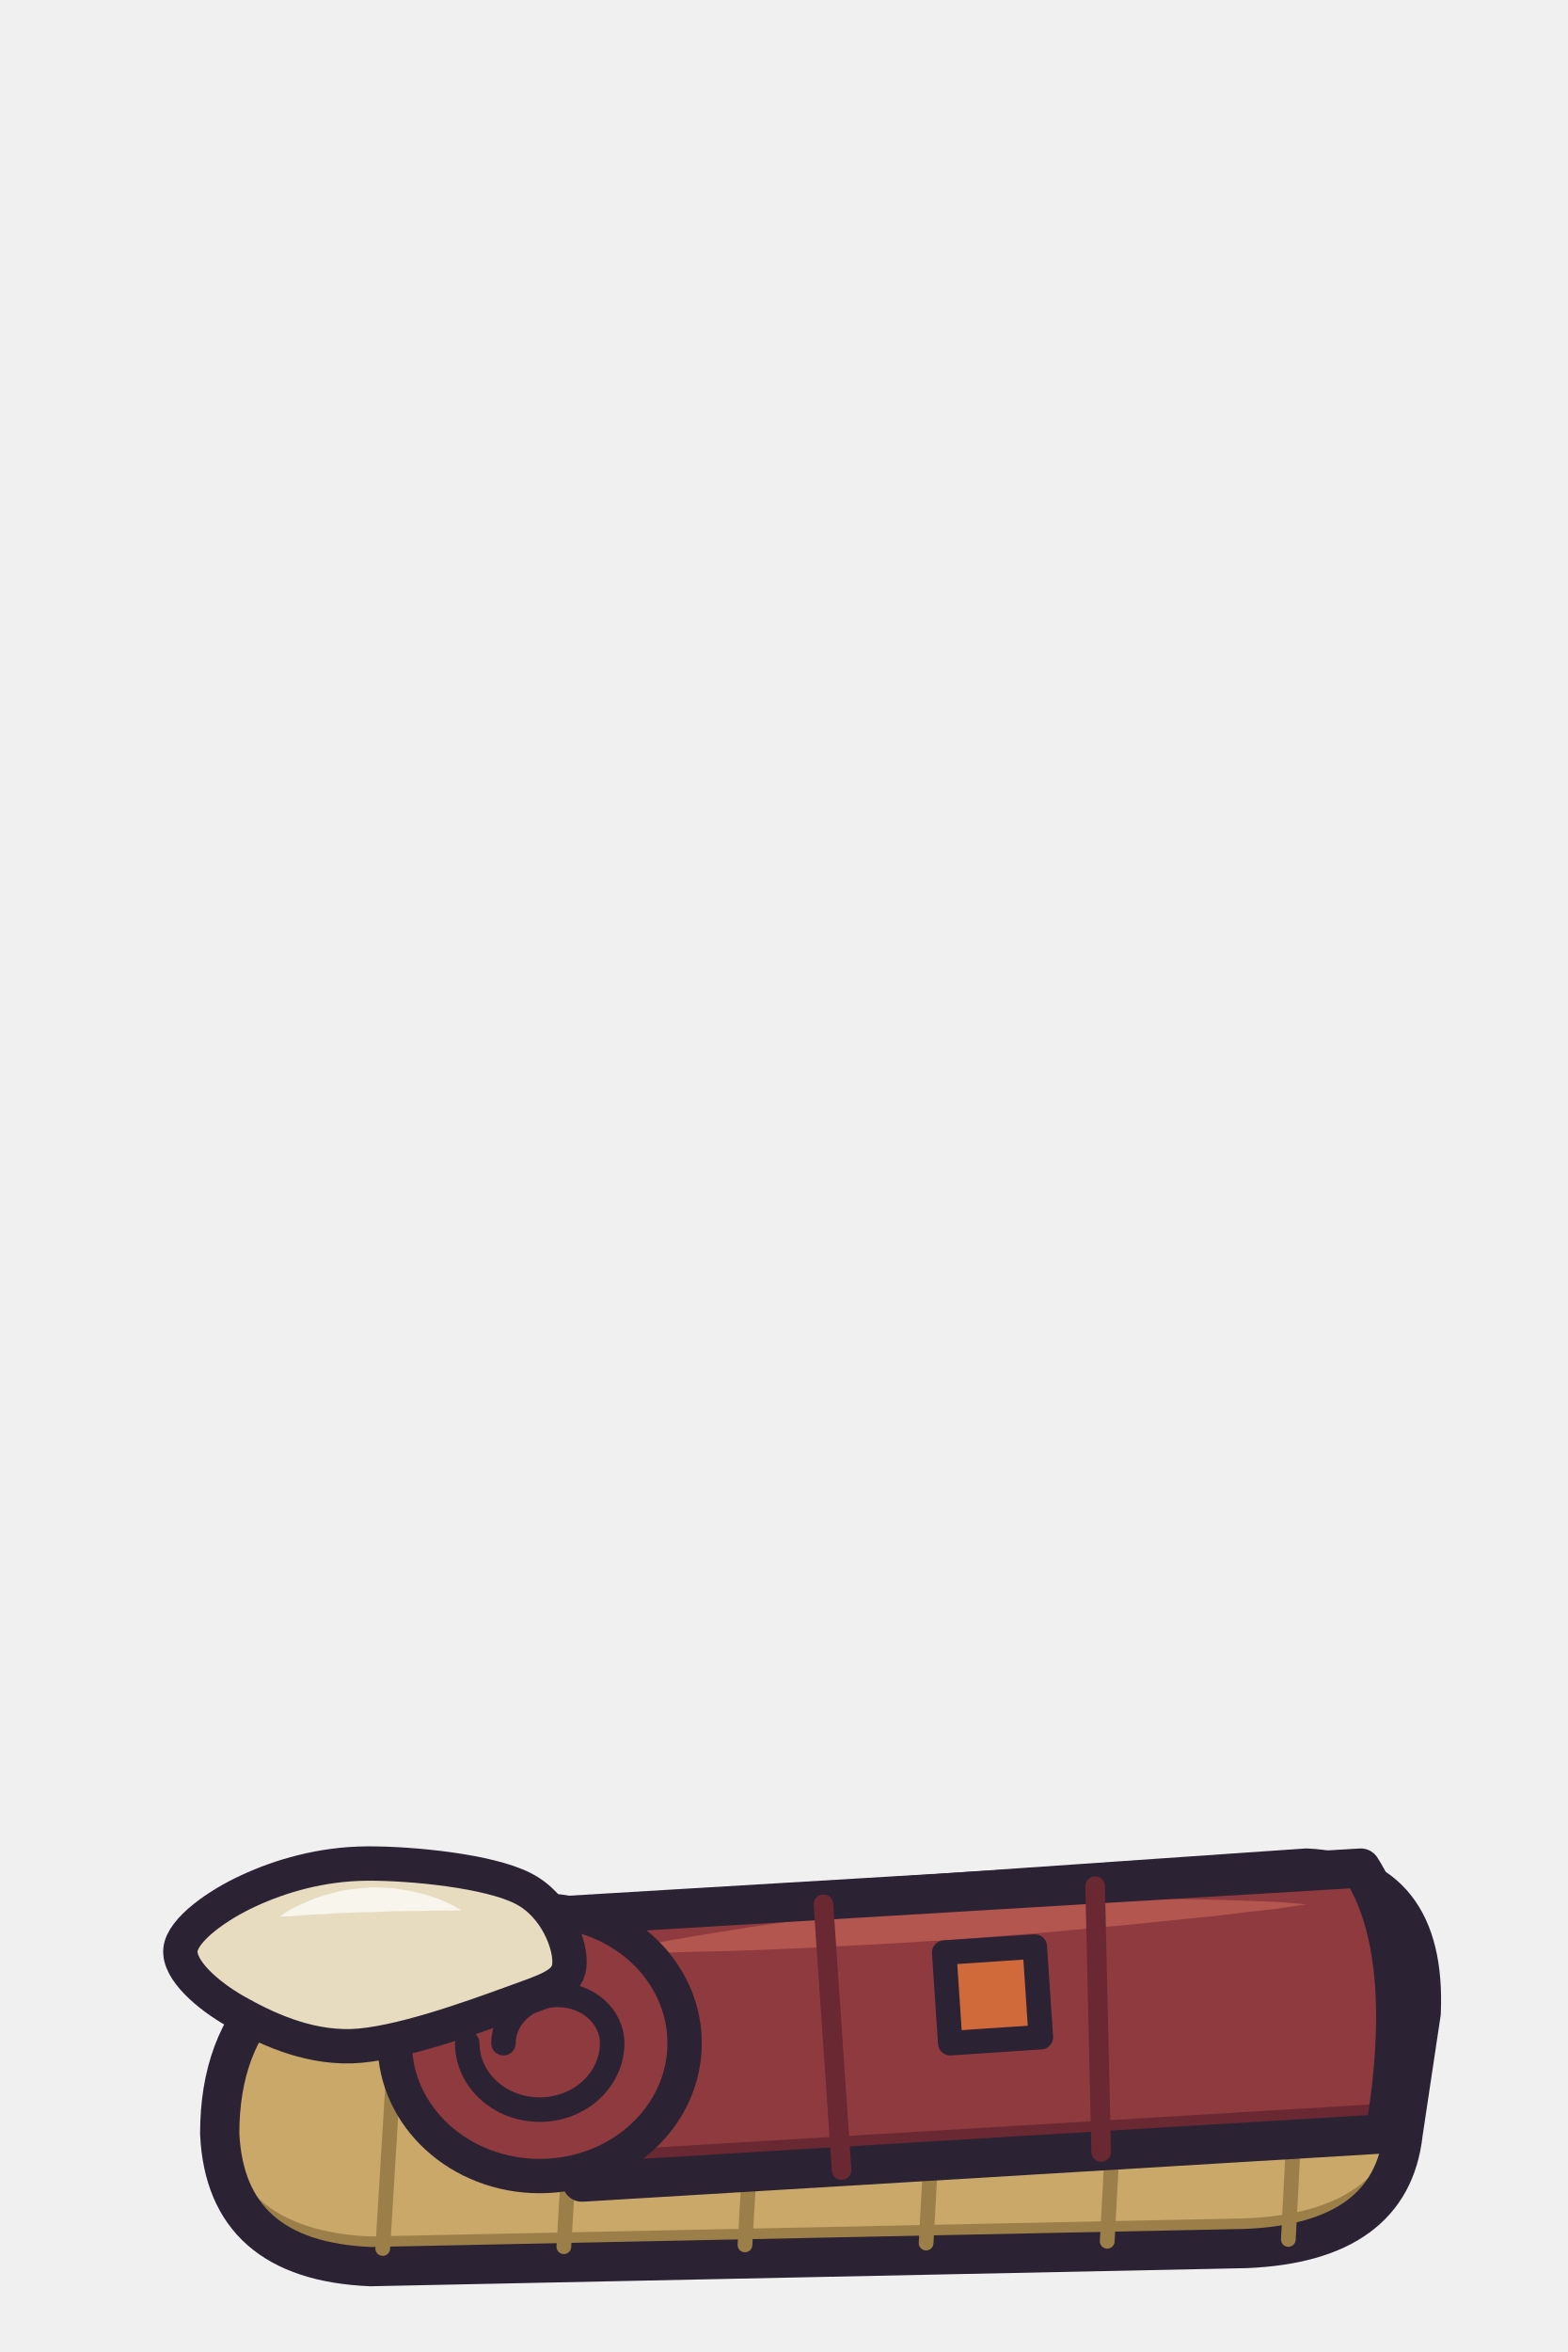
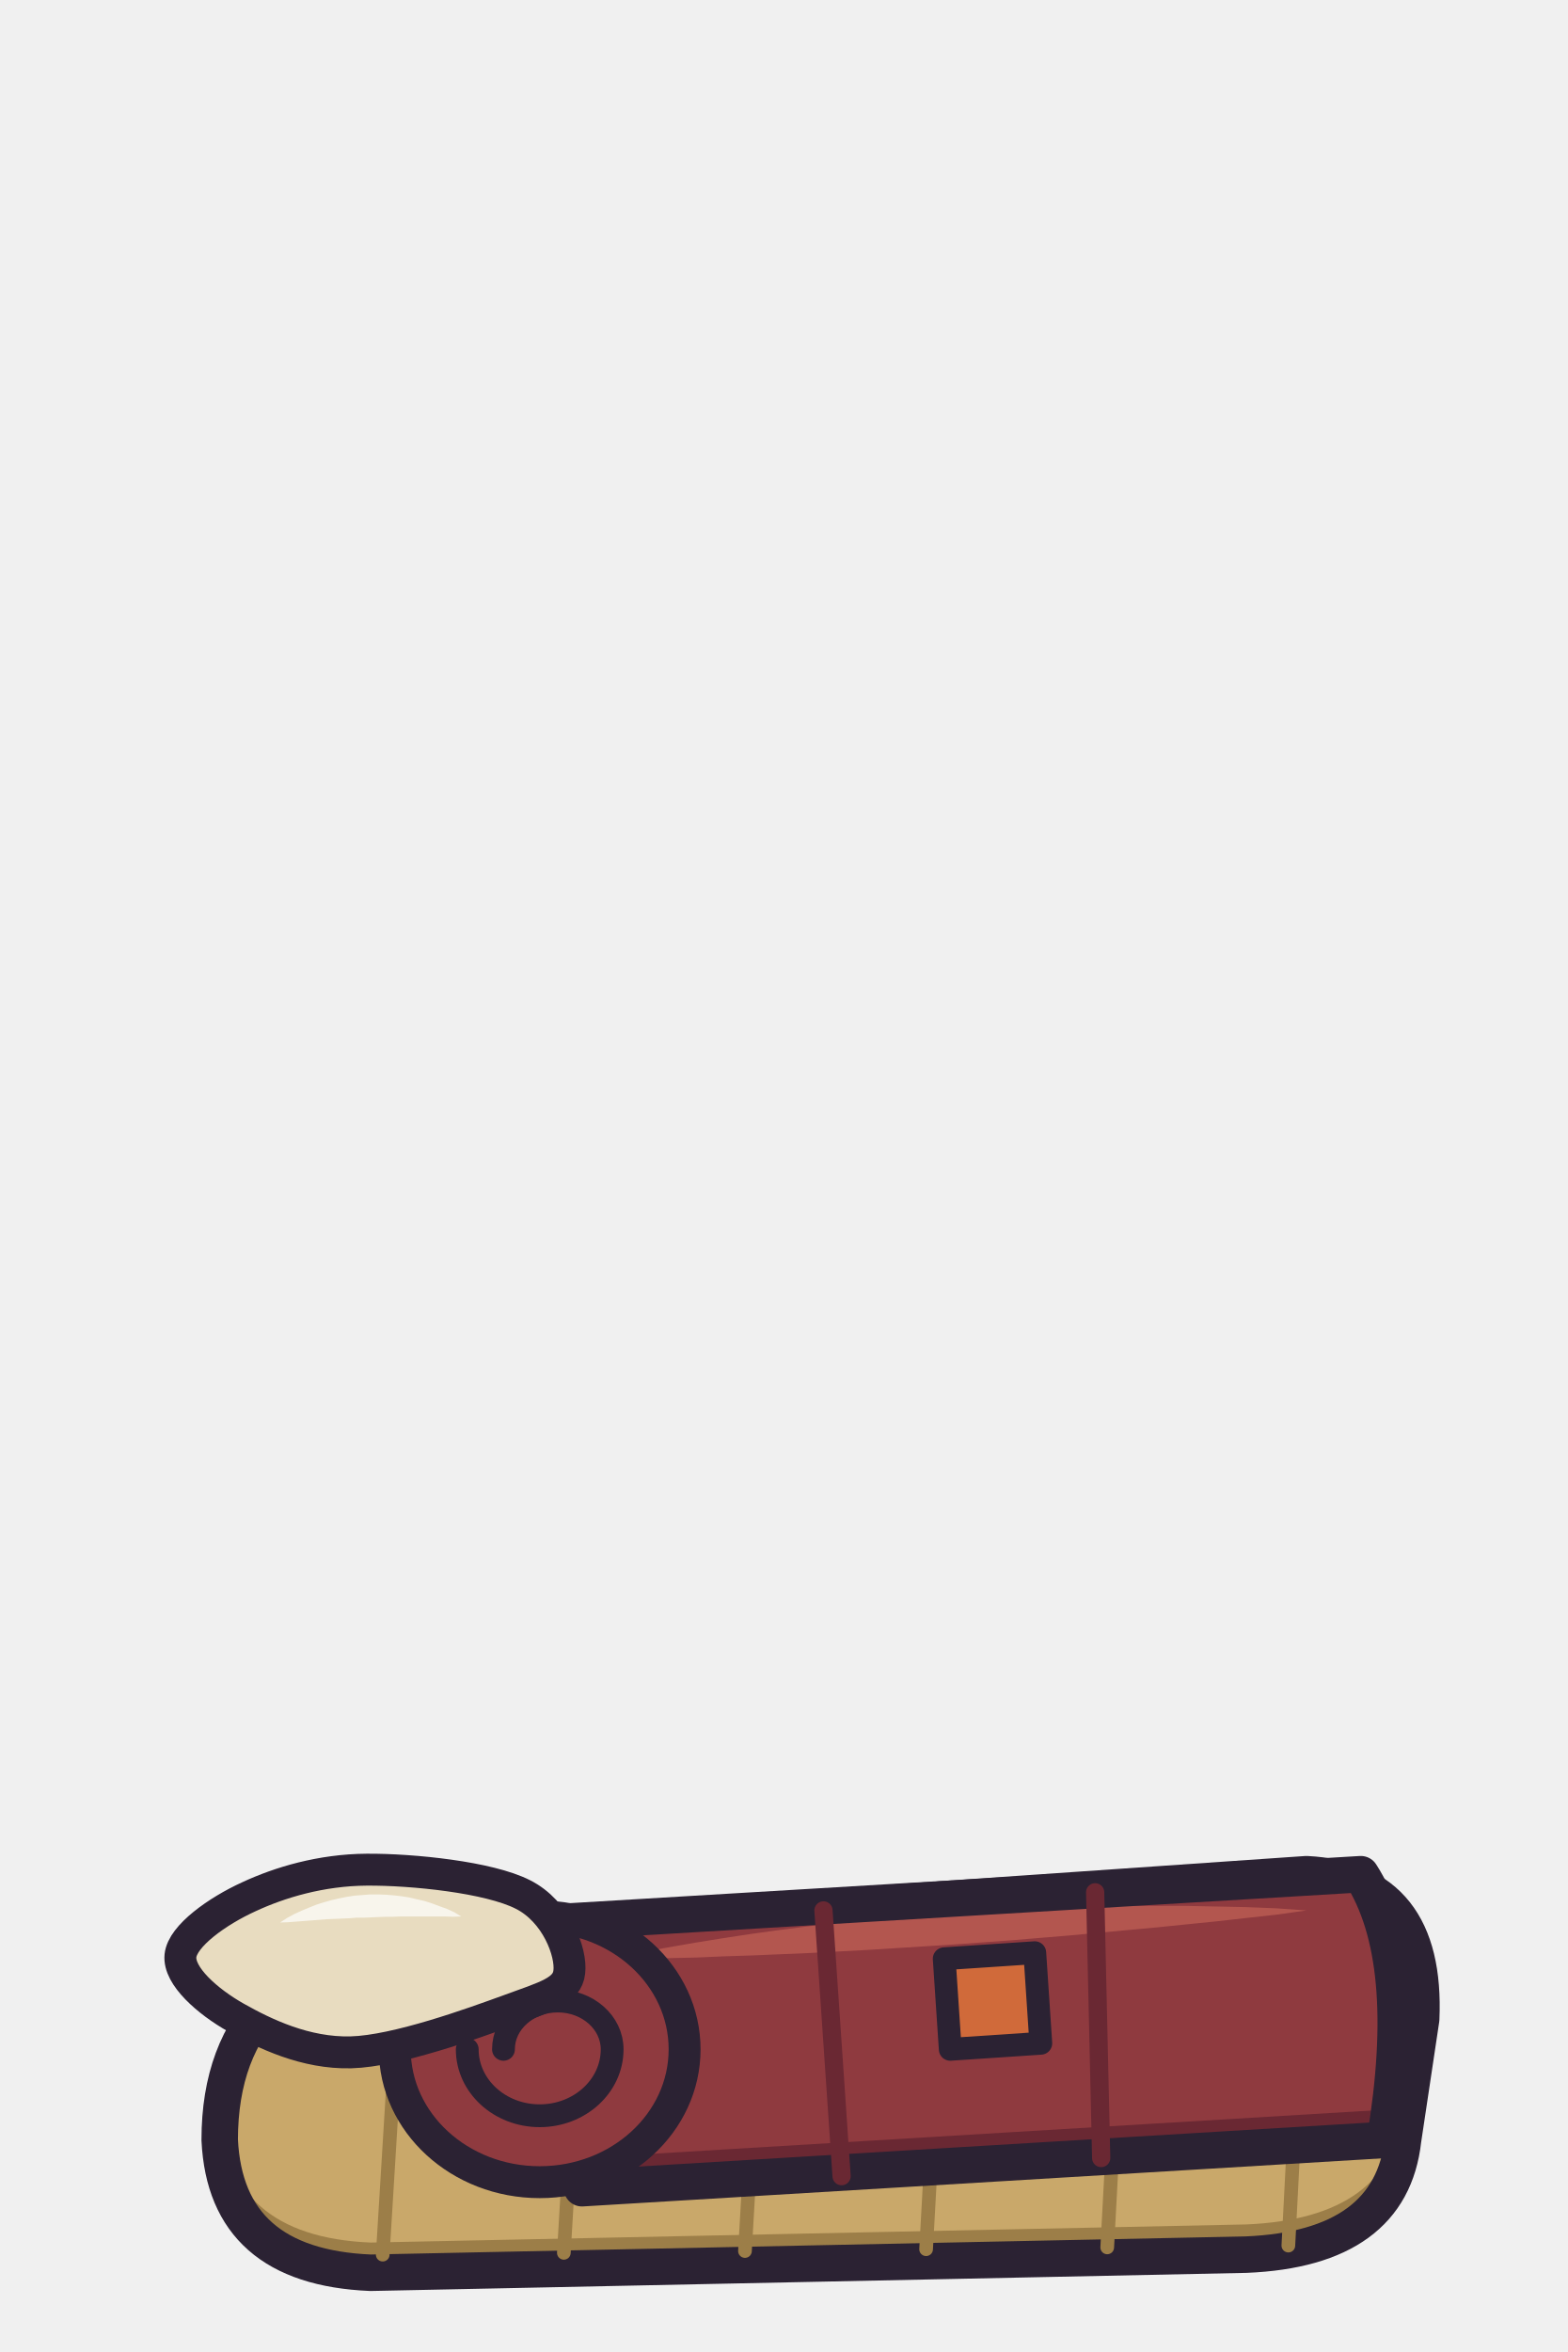
<svg xmlns="http://www.w3.org/2000/svg" width="256" height="384" viewBox="0 0 512 768">
  <defs>
    <clipPath id="c103">
      <path d="M60 700 Q60 640 130 632 L420 612 Q460 614 458 660 L452 700 Q448 736 400 738 L110 744 Q62 742 60 700 Z" />
    </clipPath>
    <clipPath id="c104">
      <path d="M170 628 L438 612 Q456 640 446 700 L180 716 Q160 670 170 628 Z" />
    </clipPath>
  </defs>
  <g stroke="#2b2233" stroke-linejoin="round" stroke-linecap="round" stroke-width="8.00">
-     <g transform="translate(12.6 6.6) scale(0.98592)">
+     <g transform="translate(12.6 8.6) scale(0.98592)">
      <path d="M60 700 Q60 640 130 632 L420 612 Q460 614 458 660 L452 700 Q448 736 400 738 L110 744 Q62 742 60 700 Z" fill="#9c7e48" stroke="none" />
      <g clip-path="url(#c103)">
        <path d="M60 700 Q60 640 130 632 L420 612 Q460 614 458 660 L452 700 Q448 736 400 738 L110 744 Q62 742 60 700 Z" fill="#c9a86a" stroke="none" transform="translate(0 -10)" />
      </g>
-       <path d="M60 700 Q60 640 130 632 L420 612 Q460 614 458 660 L452 700 Q448 736 400 738 L110 744 Q62 742 60 700 Z" fill="none" stroke-width="13.00" />
-       <path d="M120 640.0 L114 738.0" fill="none" stroke="#9c7e48" stroke-width="4.88" />
-       <path d="M180 635.8 L174 737.4" fill="none" stroke="#9c7e48" stroke-width="4.88" />
-       <path d="M240 631.6 L234 736.8" fill="none" stroke="#9c7e48" stroke-width="4.88" />
-       <path d="M300 627.4 L294 736.2" fill="none" stroke="#9c7e48" stroke-width="4.88" />
-       <path d="M360 623.2 L354 735.6" fill="none" stroke="#9c7e48" stroke-width="4.88" />
-       <path d="M420 619.0 L414 735.0" fill="none" stroke="#9c7e48" stroke-width="4.88" />
+       <path d="M60 700 Q60 640 130 632 L420 612 Q460 614 458 660 L452 700 Q448 736 400 738 L110 744 Q62 742 60 700 Z" fill="none" stroke-width="12.08" />
+       <path d="M120 640.0 L114 738.0" fill="none" stroke="#9c7e48" stroke-width="4.53" />
+       <path d="M180 635.8 L174 737.4" fill="none" stroke="#9c7e48" stroke-width="4.53" />
+       <path d="M240 631.6 L234 736.8" fill="none" stroke="#9c7e48" stroke-width="4.53" />
+       <path d="M300 627.4 L294 736.2" fill="none" stroke="#9c7e48" stroke-width="4.53" />
+       <path d="M360 623.2 L354 735.6" fill="none" stroke="#9c7e48" stroke-width="4.53" />
+       <path d="M420 619.0 L414 735.0" fill="none" stroke="#9c7e48" stroke-width="4.53" />
      <path d="M170 628 L438 612 Q456 640 446 700 L180 716 Q160 670 170 628 Z" fill="#6a2833" stroke="none" />
      <g clip-path="url(#c104)">
        <path d="M170 628 L438 612 Q456 640 446 700 L180 716 Q160 670 170 628 Z" fill="#8f3a3f" stroke="none" transform="translate(0 -10)" />
-         <path d="M190.0 640.0 L199.3 640.1 L208.6 640.0 L217.9 639.7 L227.3 639.5 L236.6 639.2 L246.0 638.8 L255.4 638.4 L264.9 637.9 L274.3 637.4 L283.8 636.9 L293.3 636.3 L302.9 635.7 L312.5 635.0 L322.1 634.2 L331.7 633.5 L341.4 632.6 L351.1 631.7 L360.8 630.8 L370.6 629.8 L380.4 628.8 L390.3 627.8 L400.1 626.6 L410.1 625.5 L420.0 624.0 L420.0 624.0 L410.0 623.2 L400.0 622.8 L390.0 622.5 L380.1 622.3 L370.3 622.2 L360.4 622.2 L350.6 622.3 L340.8 622.5 L331.1 622.8 L321.4 623.2 L311.7 623.7 L302.1 624.3 L292.5 625.0 L283.0 625.9 L273.5 626.8 L264.0 627.8 L254.6 629.0 L245.2 630.2 L235.9 631.5 L226.6 633.0 L217.4 634.5 L208.2 636.1 L199.1 637.9 L190.0 640.0 Z" fill="#b3564f" stroke="none" opacity="1" />
+         <path d="M190.0 640.0 L199.3 640.0 L208.6 639.8 L217.9 639.6 L227.2 639.2 L236.6 638.9 L246.0 638.5 L255.4 638.1 L264.8 637.6 L274.3 637.1 L283.8 636.5 L293.3 635.9 L302.9 635.3 L312.4 634.6 L322.1 633.9 L331.7 633.1 L341.4 632.3 L351.1 631.4 L360.8 630.5 L370.6 629.6 L380.4 628.6 L390.3 627.6 L400.1 626.5 L410.1 625.4 L420.0 624.0 L420.0 624.0 L410.0 623.3 L400.0 622.9 L390.1 622.7 L380.1 622.5 L370.3 622.5 L360.4 622.5 L350.6 622.6 L340.8 622.9 L331.1 623.2 L321.4 623.6 L311.8 624.1 L302.1 624.7 L292.6 625.4 L283.0 626.3 L273.5 627.2 L264.1 628.2 L254.6 629.3 L245.3 630.5 L235.9 631.8 L226.7 633.2 L217.4 634.7 L208.2 636.3 L199.1 638.0 L190.0 640.0 Z" fill="#b3564f" stroke="none" opacity="1" />
      </g>
-       <path d="M170 628 L438 612 Q456 640 446 700 L180 716 Q160 670 170 628 Z" fill="none" stroke-width="13.00" />
-       <path d="M260 624 L266 712 M350 618 L352 706" fill="none" stroke="#6a2833" stroke-width="6.50" />
-       <path d="M300 640 L330 638 L332 668 L302 670 Z" fill="#d06a3a" stroke-width="8.12" />
-       <ellipse cx="166.0" cy="670.0" rx="48.0" ry="44.0" fill="#8f3a3f" stroke-width="11.38" />
-       <path d="M166 670 m-24 0 a24 22 0 1 0 48 0 a18 16 0 1 0 -36 0" fill="none" stroke-width="8.12" />
-       <path d="M175.8 644.4 C175.1 650.8 168.0 652.6 156.0 657.0 C143.9 661.4 118.6 670.6 103.5 671.0 C88.4 671.4 74.8 664.8 65.4 659.5 C56.0 654.2 46.3 645.7 47.0 639.0 C47.7 632.4 59.3 624.2 69.6 619.5 C79.9 614.7 93.6 610.6 108.7 610.5 C123.9 610.4 149.2 613.0 160.4 618.7 C171.6 624.3 176.6 638.0 175.8 644.4 Z" fill="#e8dcc0" stroke-width="11.38" />
-       <path d="M80.0 628.0 L82.7 628.0 L85.4 627.8 L88.0 627.6 L90.5 627.4 L93.1 627.3 L95.6 627.2 L98.0 627.0 L100.5 626.9 L102.9 626.8 L105.3 626.7 L107.7 626.6 L110.1 626.6 L112.5 626.5 L114.9 626.4 L117.3 626.3 L119.8 626.3 L122.2 626.2 L124.6 626.2 L127.1 626.2 L129.6 626.1 L132.1 626.1 L134.7 626.1 L137.3 626.1 L140.0 626.0 L140.0 626.0 L137.7 624.6 L135.3 623.4 L132.9 622.4 L130.4 621.5 L127.9 620.7 L125.4 620.1 L122.8 619.5 L120.2 619.1 L117.7 618.7 L115.1 618.5 L112.5 618.4 L109.9 618.4 L107.3 618.6 L104.7 618.9 L102.1 619.2 L99.5 619.7 L97.0 620.4 L94.4 621.1 L91.9 621.9 L89.5 622.9 L87.0 624.0 L84.6 625.1 L82.3 626.4 L80.0 628.0 Z" fill="#ffffff" stroke="none" opacity="0.7" />
+       <path d="M170 628 L438 612 Q456 640 446 700 L180 716 Q160 670 170 628 Z" fill="none" stroke-width="12.08" />
+       <path d="M260 624 L266 712 M350 618 L352 706" fill="none" stroke="#6a2833" stroke-width="6.04" />
+       <path d="M300 640 L330 638 L332 668 L302 670 Z" fill="#d06a3a" stroke-width="7.55" />
+       <ellipse cx="166.0" cy="670.0" rx="48.0" ry="44.0" fill="#8f3a3f" stroke-width="10.57" />
+       <path d="M166 670 m-24 0 a24 22 0 1 0 48 0 a18 16 0 1 0 -36 0" fill="none" stroke-width="7.55" />
+       <path d="M175.8 644.4 C175.1 650.8 168.0 652.6 156.0 657.0 C143.9 661.4 118.6 670.6 103.5 671.0 C88.4 671.4 74.8 664.8 65.4 659.5 C56.0 654.2 46.3 645.7 47.0 639.0 C47.7 632.4 59.3 624.2 69.6 619.5 C79.9 614.7 93.6 610.6 108.7 610.5 C123.9 610.4 149.2 613.0 160.4 618.7 C171.6 624.3 176.6 638.0 175.8 644.4 Z" fill="#e8dcc0" stroke-width="10.57" />
+       <path d="M80.0 628.0 L82.7 627.9 L85.3 627.7 L87.9 627.5 L90.5 627.3 L93.0 627.1 L95.5 626.9 L98.0 626.8 L100.4 626.7 L102.9 626.6 L105.3 626.4 L107.7 626.4 L110.1 626.3 L112.5 626.2 L114.9 626.1 L117.4 626.1 L119.8 626.0 L122.2 626.0 L124.7 626.0 L127.1 626.0 L129.6 626.0 L132.2 626.0 L134.7 626.0 L137.3 626.1 L140.0 626.0 L140.0 626.0 L137.7 624.6 L135.3 623.5 L132.8 622.6 L130.4 621.7 L127.9 620.9 L125.3 620.3 L122.8 619.7 L120.2 619.3 L117.6 619.0 L115.1 618.8 L112.5 618.7 L109.9 618.7 L107.3 618.9 L104.7 619.1 L102.1 619.5 L99.6 620.0 L97.0 620.6 L94.5 621.3 L92.0 622.1 L89.5 623.1 L87.1 624.1 L84.7 625.2 L82.3 626.5 L80.0 628.0 Z" fill="#ffffff" stroke="none" opacity="0.7" />
    </g>
  </g>
</svg>
